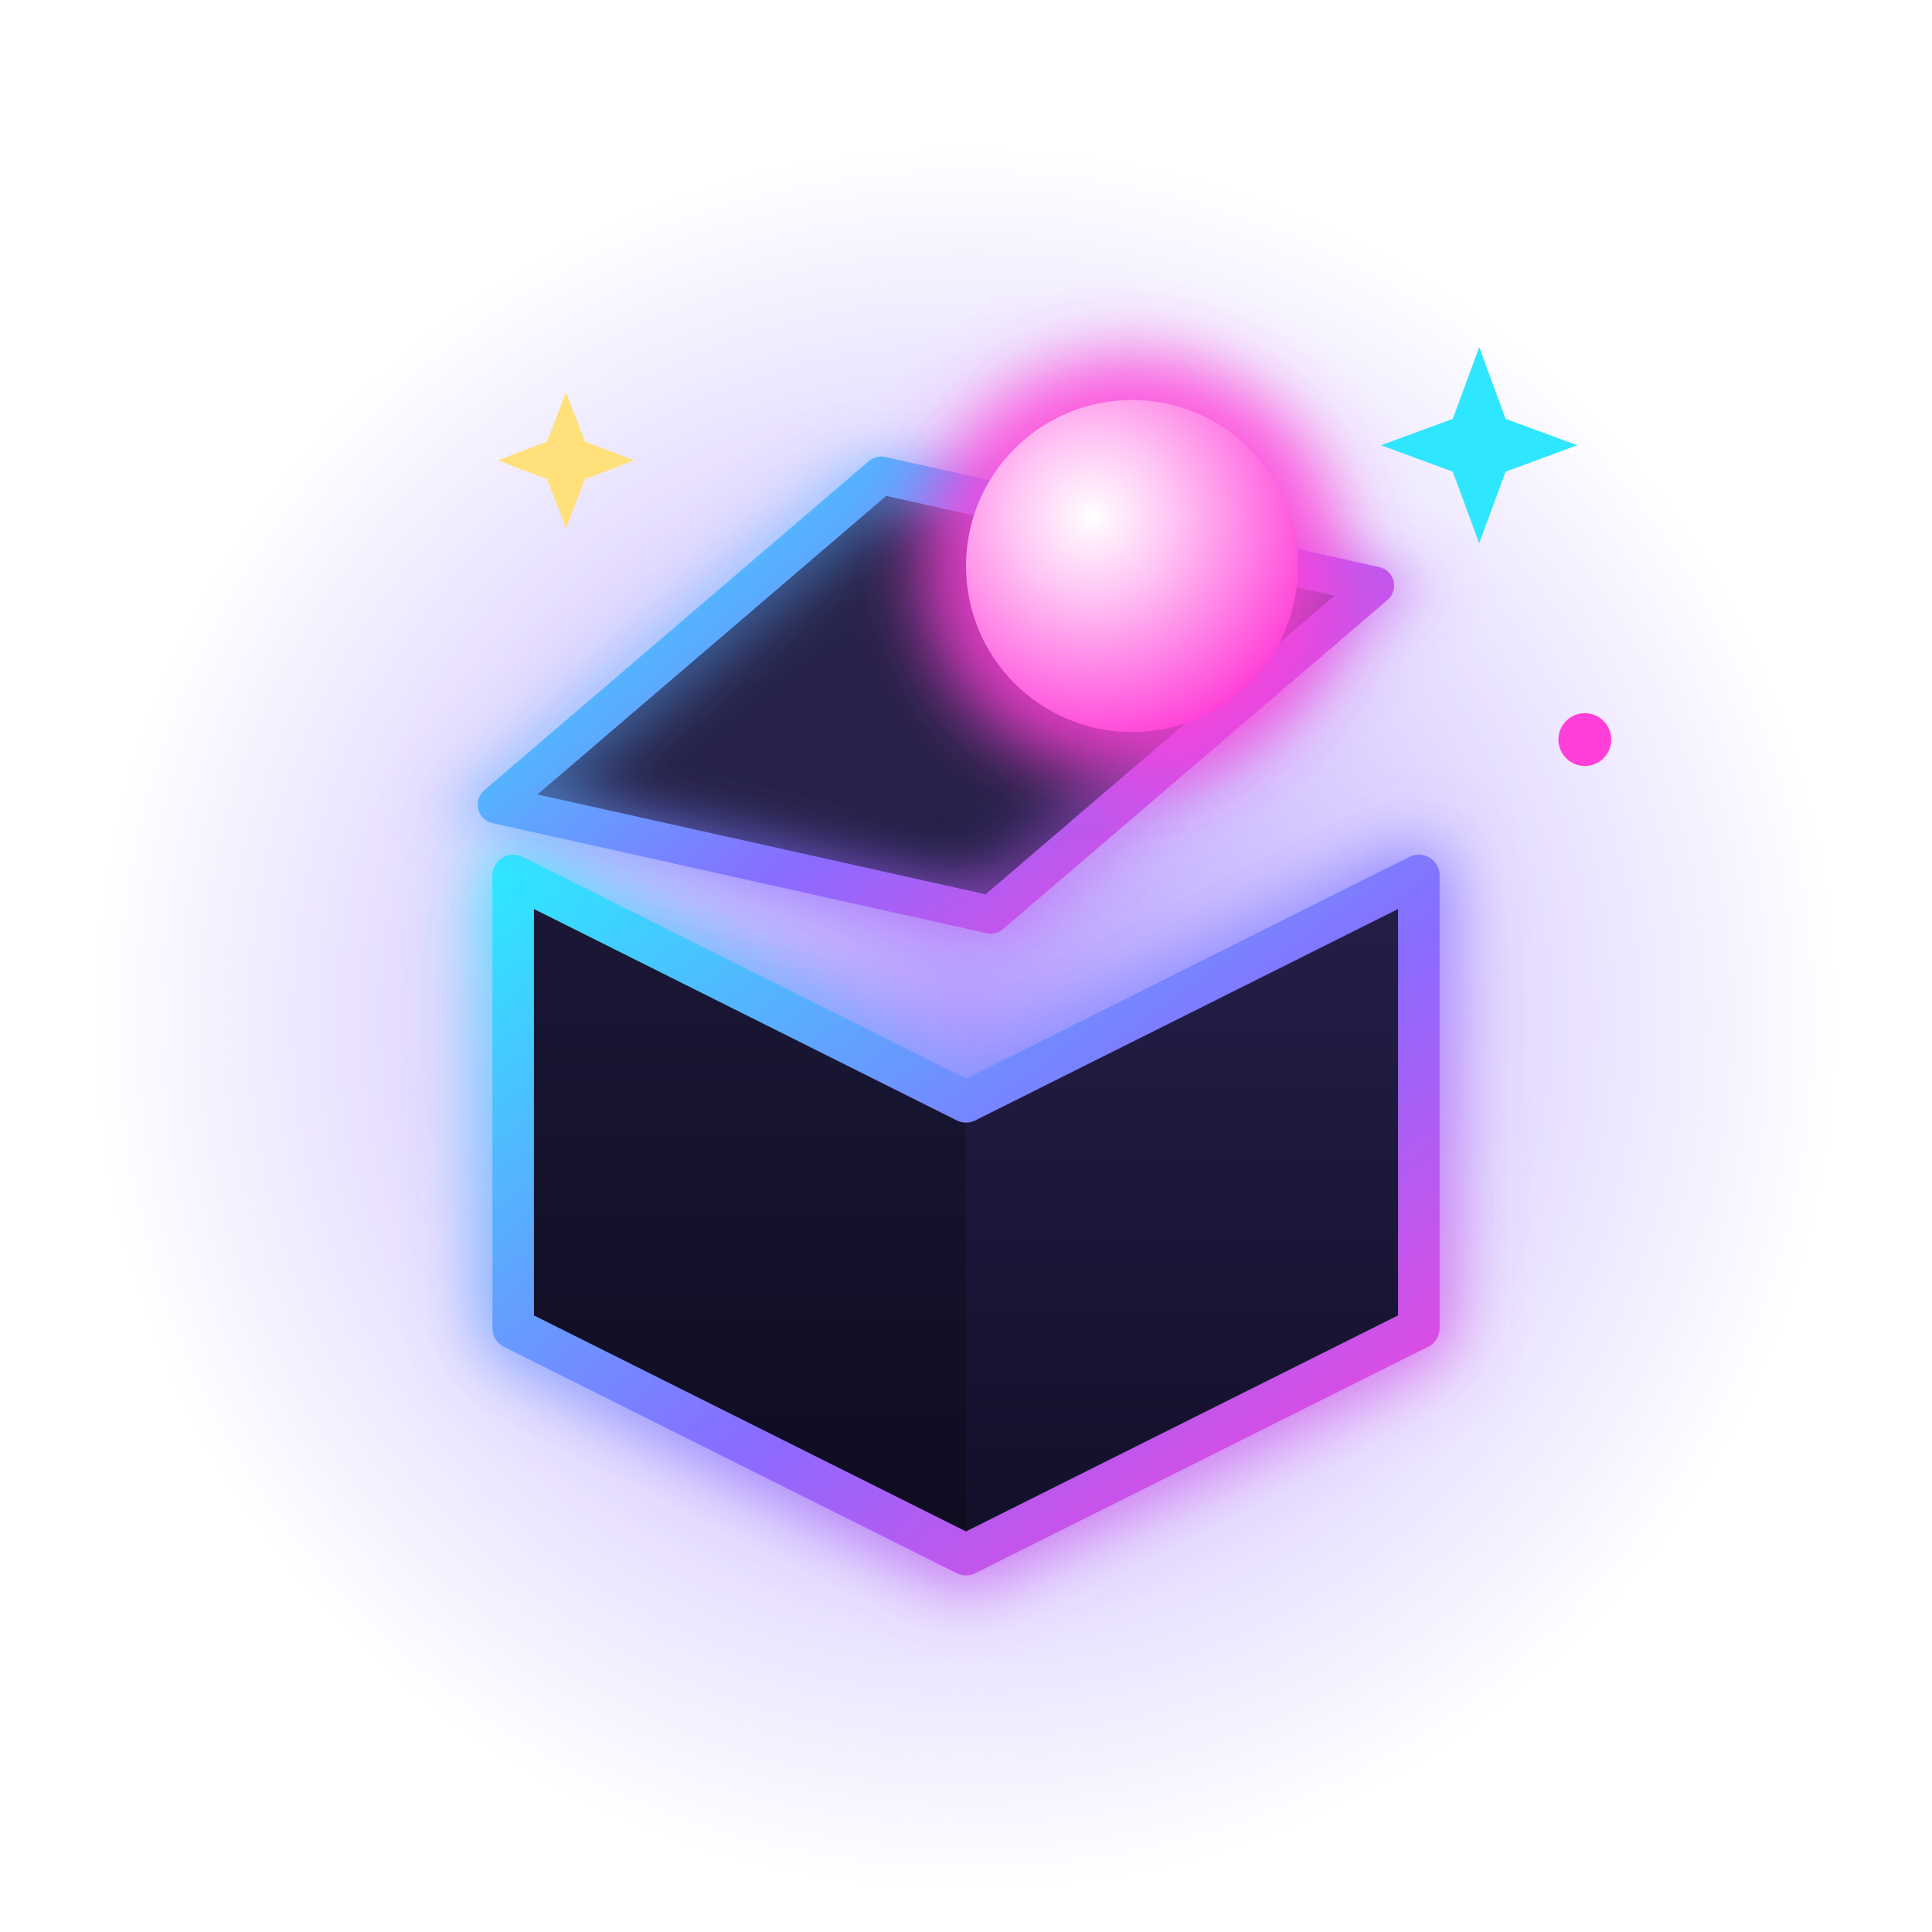
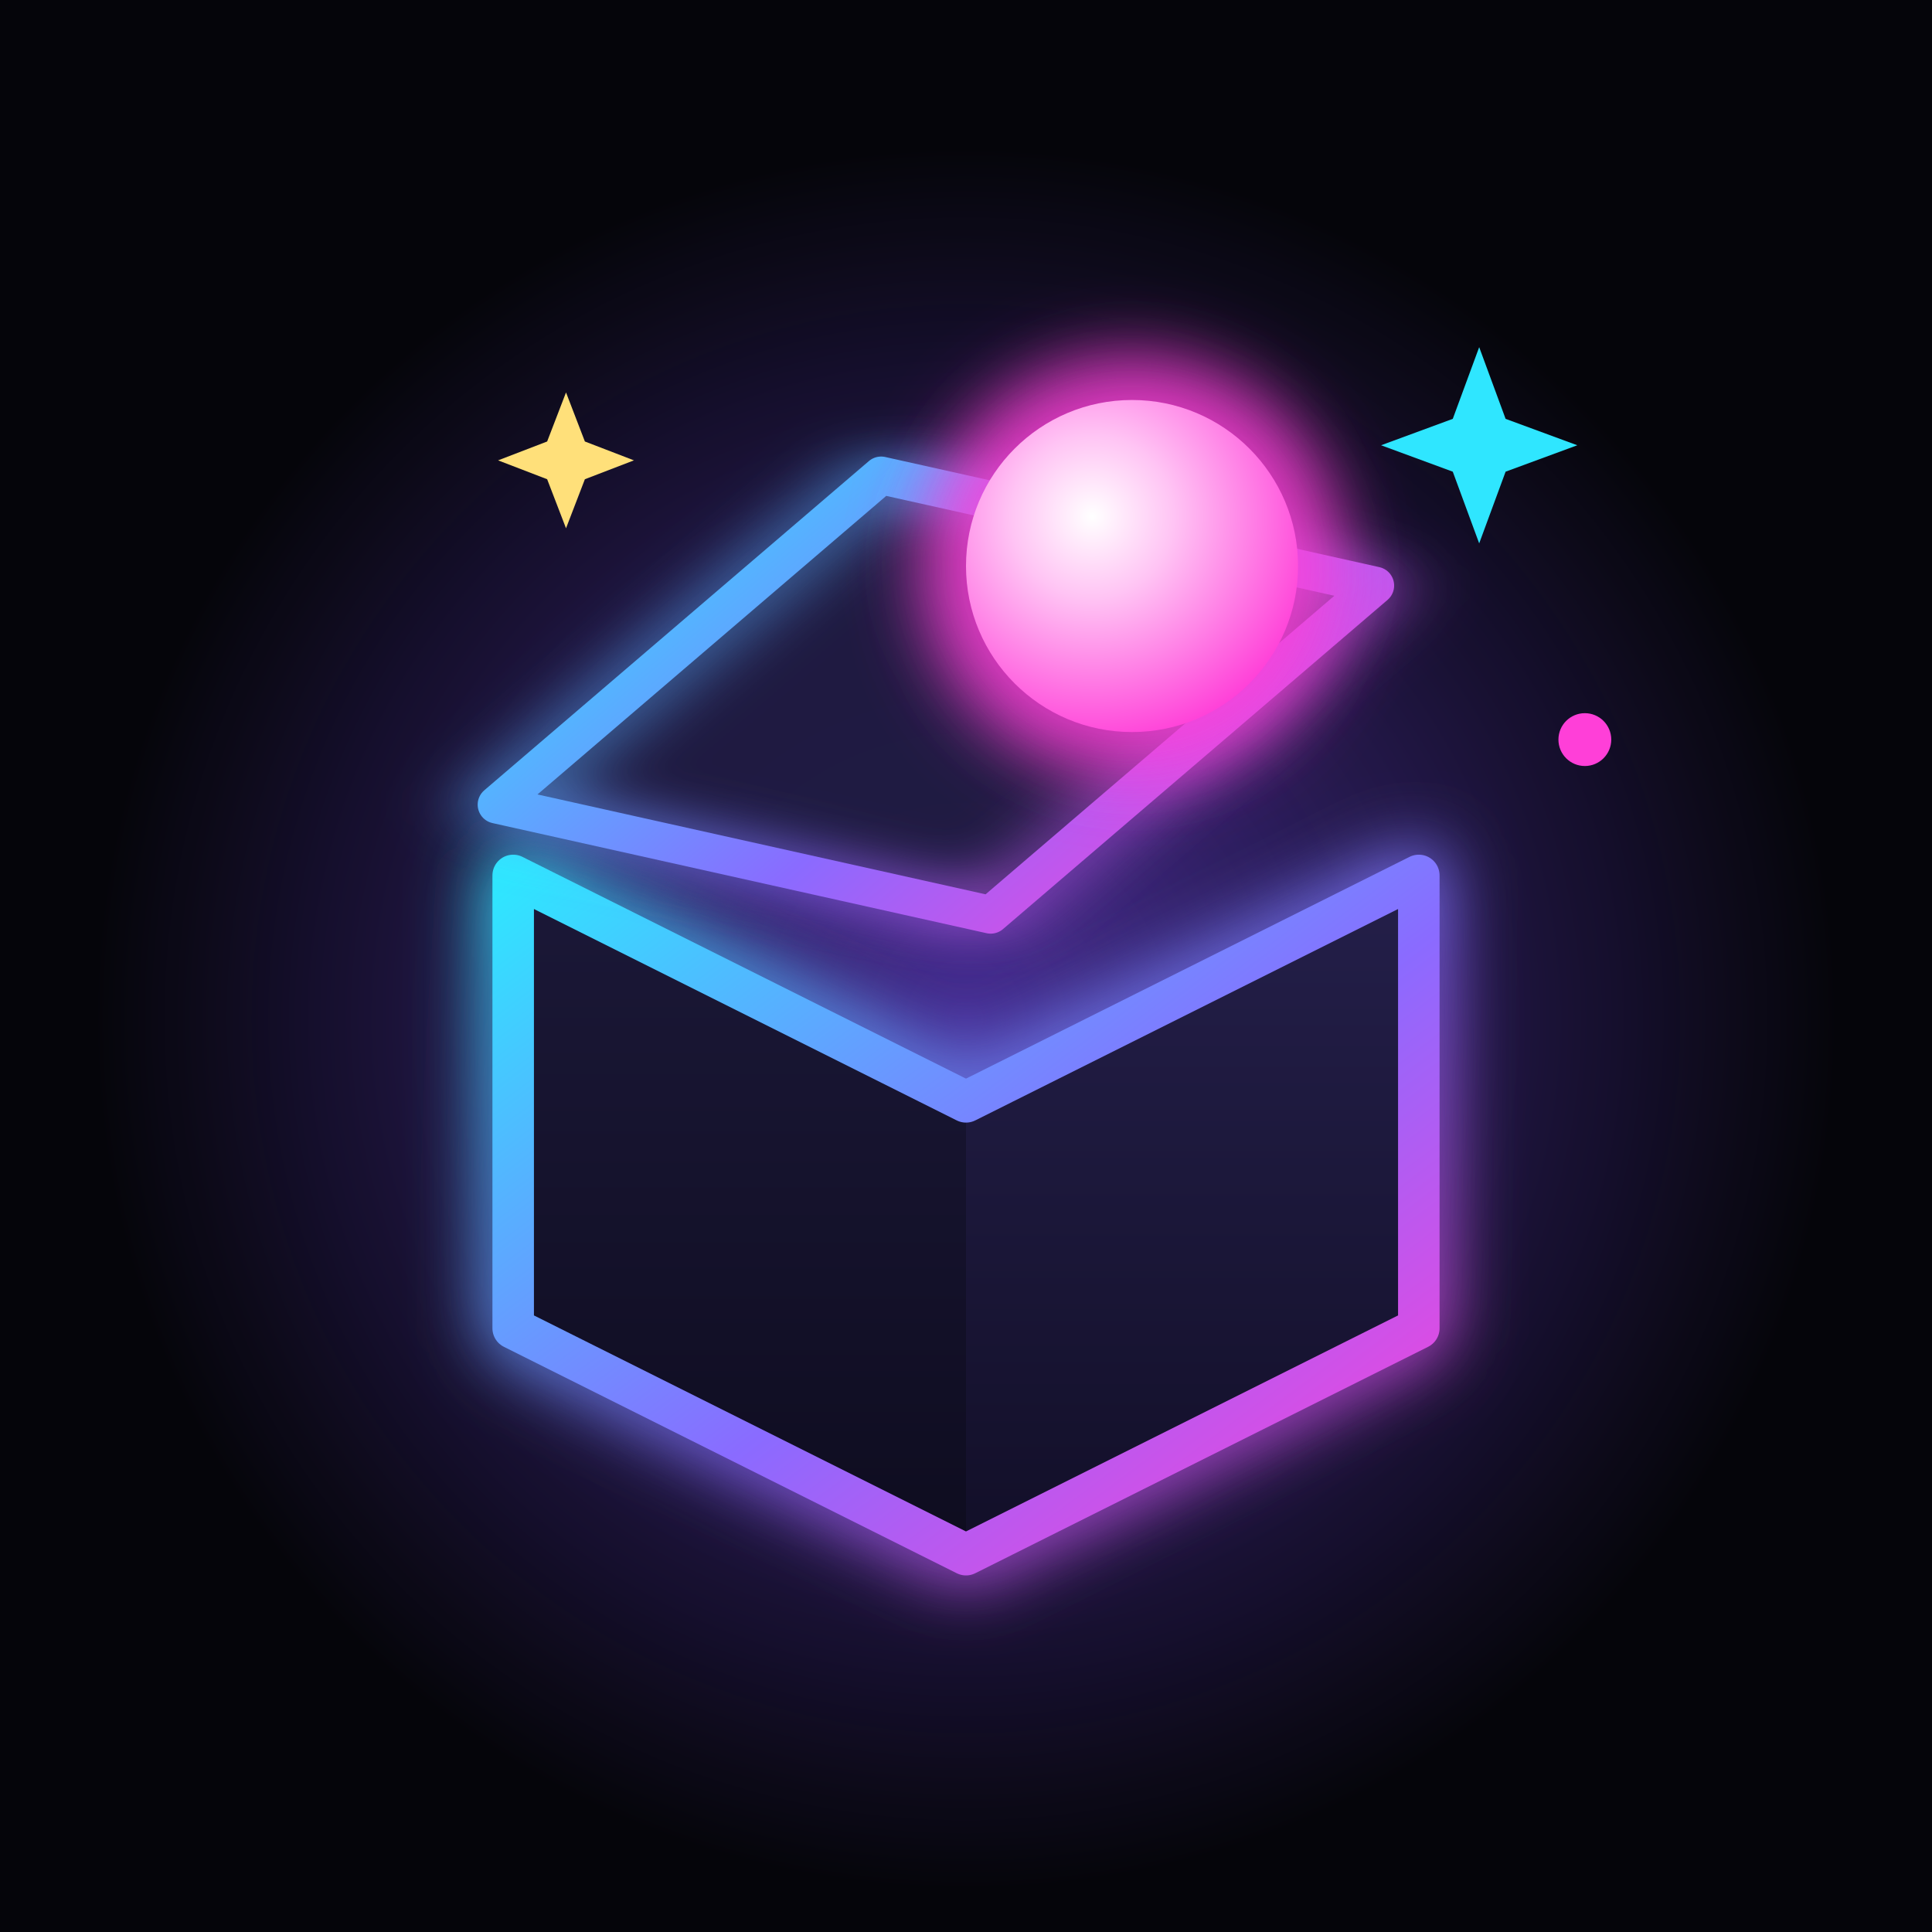
<svg xmlns="http://www.w3.org/2000/svg" viewBox="0 0 512 512">
  <defs>
    <linearGradient id="neon" x1="0" y1="0" x2="1" y2="1">
      <stop offset="0" stop-color="#2FE6FF" />
      <stop offset=".55" stop-color="#8A6BFF" />
      <stop offset="1" stop-color="#FF3FD8" />
    </linearGradient>
    <linearGradient id="faceL" x1="0" y1="0" x2="0" y2="1">
      <stop offset="0" stop-color="#1B1838" />
      <stop offset="1" stop-color="#0E0C1F" />
    </linearGradient>
    <linearGradient id="faceR" x1="0" y1="0" x2="0" y2="1">
      <stop offset="0" stop-color="#241F4A" />
      <stop offset="1" stop-color="#120F28" />
    </linearGradient>
    <radialGradient id="orb" cx=".38" cy=".35" r=".7">
      <stop offset="0" stop-color="#FFFFFF" />
      <stop offset=".35" stop-color="#FFC4F4" />
      <stop offset="1" stop-color="#FF3FD8" />
    </radialGradient>
    <radialGradient id="halo" cx=".5" cy=".5" r=".5">
      <stop offset="0" stop-color="#7A4DFF" stop-opacity=".55" />
      <stop offset="1" stop-color="#7A4DFF" stop-opacity="0" />
    </radialGradient>
    <filter id="glow" x="-30%" y="-30%" width="160%" height="160%">
      <feGaussianBlur stdDeviation="9" />
    </filter>
  </defs>
+   <rect width="512" height="512" fill="#05050A" />
  <circle cx="256" cy="270" r="230" fill="url(#halo)" />
  <g filter="url(#glow)" opacity=".9" fill="none" stroke="url(#neon)" stroke-width="16" stroke-linejoin="round">
    <path d="M136 232 256 292 376 232 376 352 256 412 136 352Z" />
    <path d="M256 292V412" />
  </g>
  <path d="M136 232 256 292 256 412 136 352Z" fill="url(#faceL)" />
  <path d="M376 232 256 292 256 412 376 352Z" fill="url(#faceR)" />
  <g fill="none" stroke="url(#neon)" stroke-width="11" stroke-linejoin="round" stroke-linecap="round">
    <path d="M136 232 256 292 376 232 376 352 256 412 136 352Z" />
    <path d="M256 292V412" />
  </g>
  <g transform="rotate(-14 200 190)">
    <path d="M128 196 248 136 368 196 248 256Z" fill="#1E1A40" opacity=".95" />
    <path d="M128 196 248 136 368 196 248 256Z" fill="none" stroke="url(#neon)" stroke-width="11" stroke-linejoin="round" filter="url(#glow)" opacity=".8" />
    <path d="M128 196 248 136 368 196 248 256Z" fill="none" stroke="url(#neon)" stroke-width="10" stroke-linejoin="round" />
  </g>
  <circle cx="300" cy="150" r="56" fill="#FF3FD8" filter="url(#glow)" opacity=".85" />
  <circle cx="300" cy="150" r="44" fill="url(#orb)" />
  <path d="M392 92l7 19 19 7-19 7-7 19-7-19-19-7 19-7z" fill="#2FE6FF" />
  <path d="M150 104l5 13 13 5-13 5-5 13-5-13-13-5 13-5z" fill="#FFE07A" />
  <circle cx="420" cy="196" r="7" fill="#FF3FD8" />
</svg>
